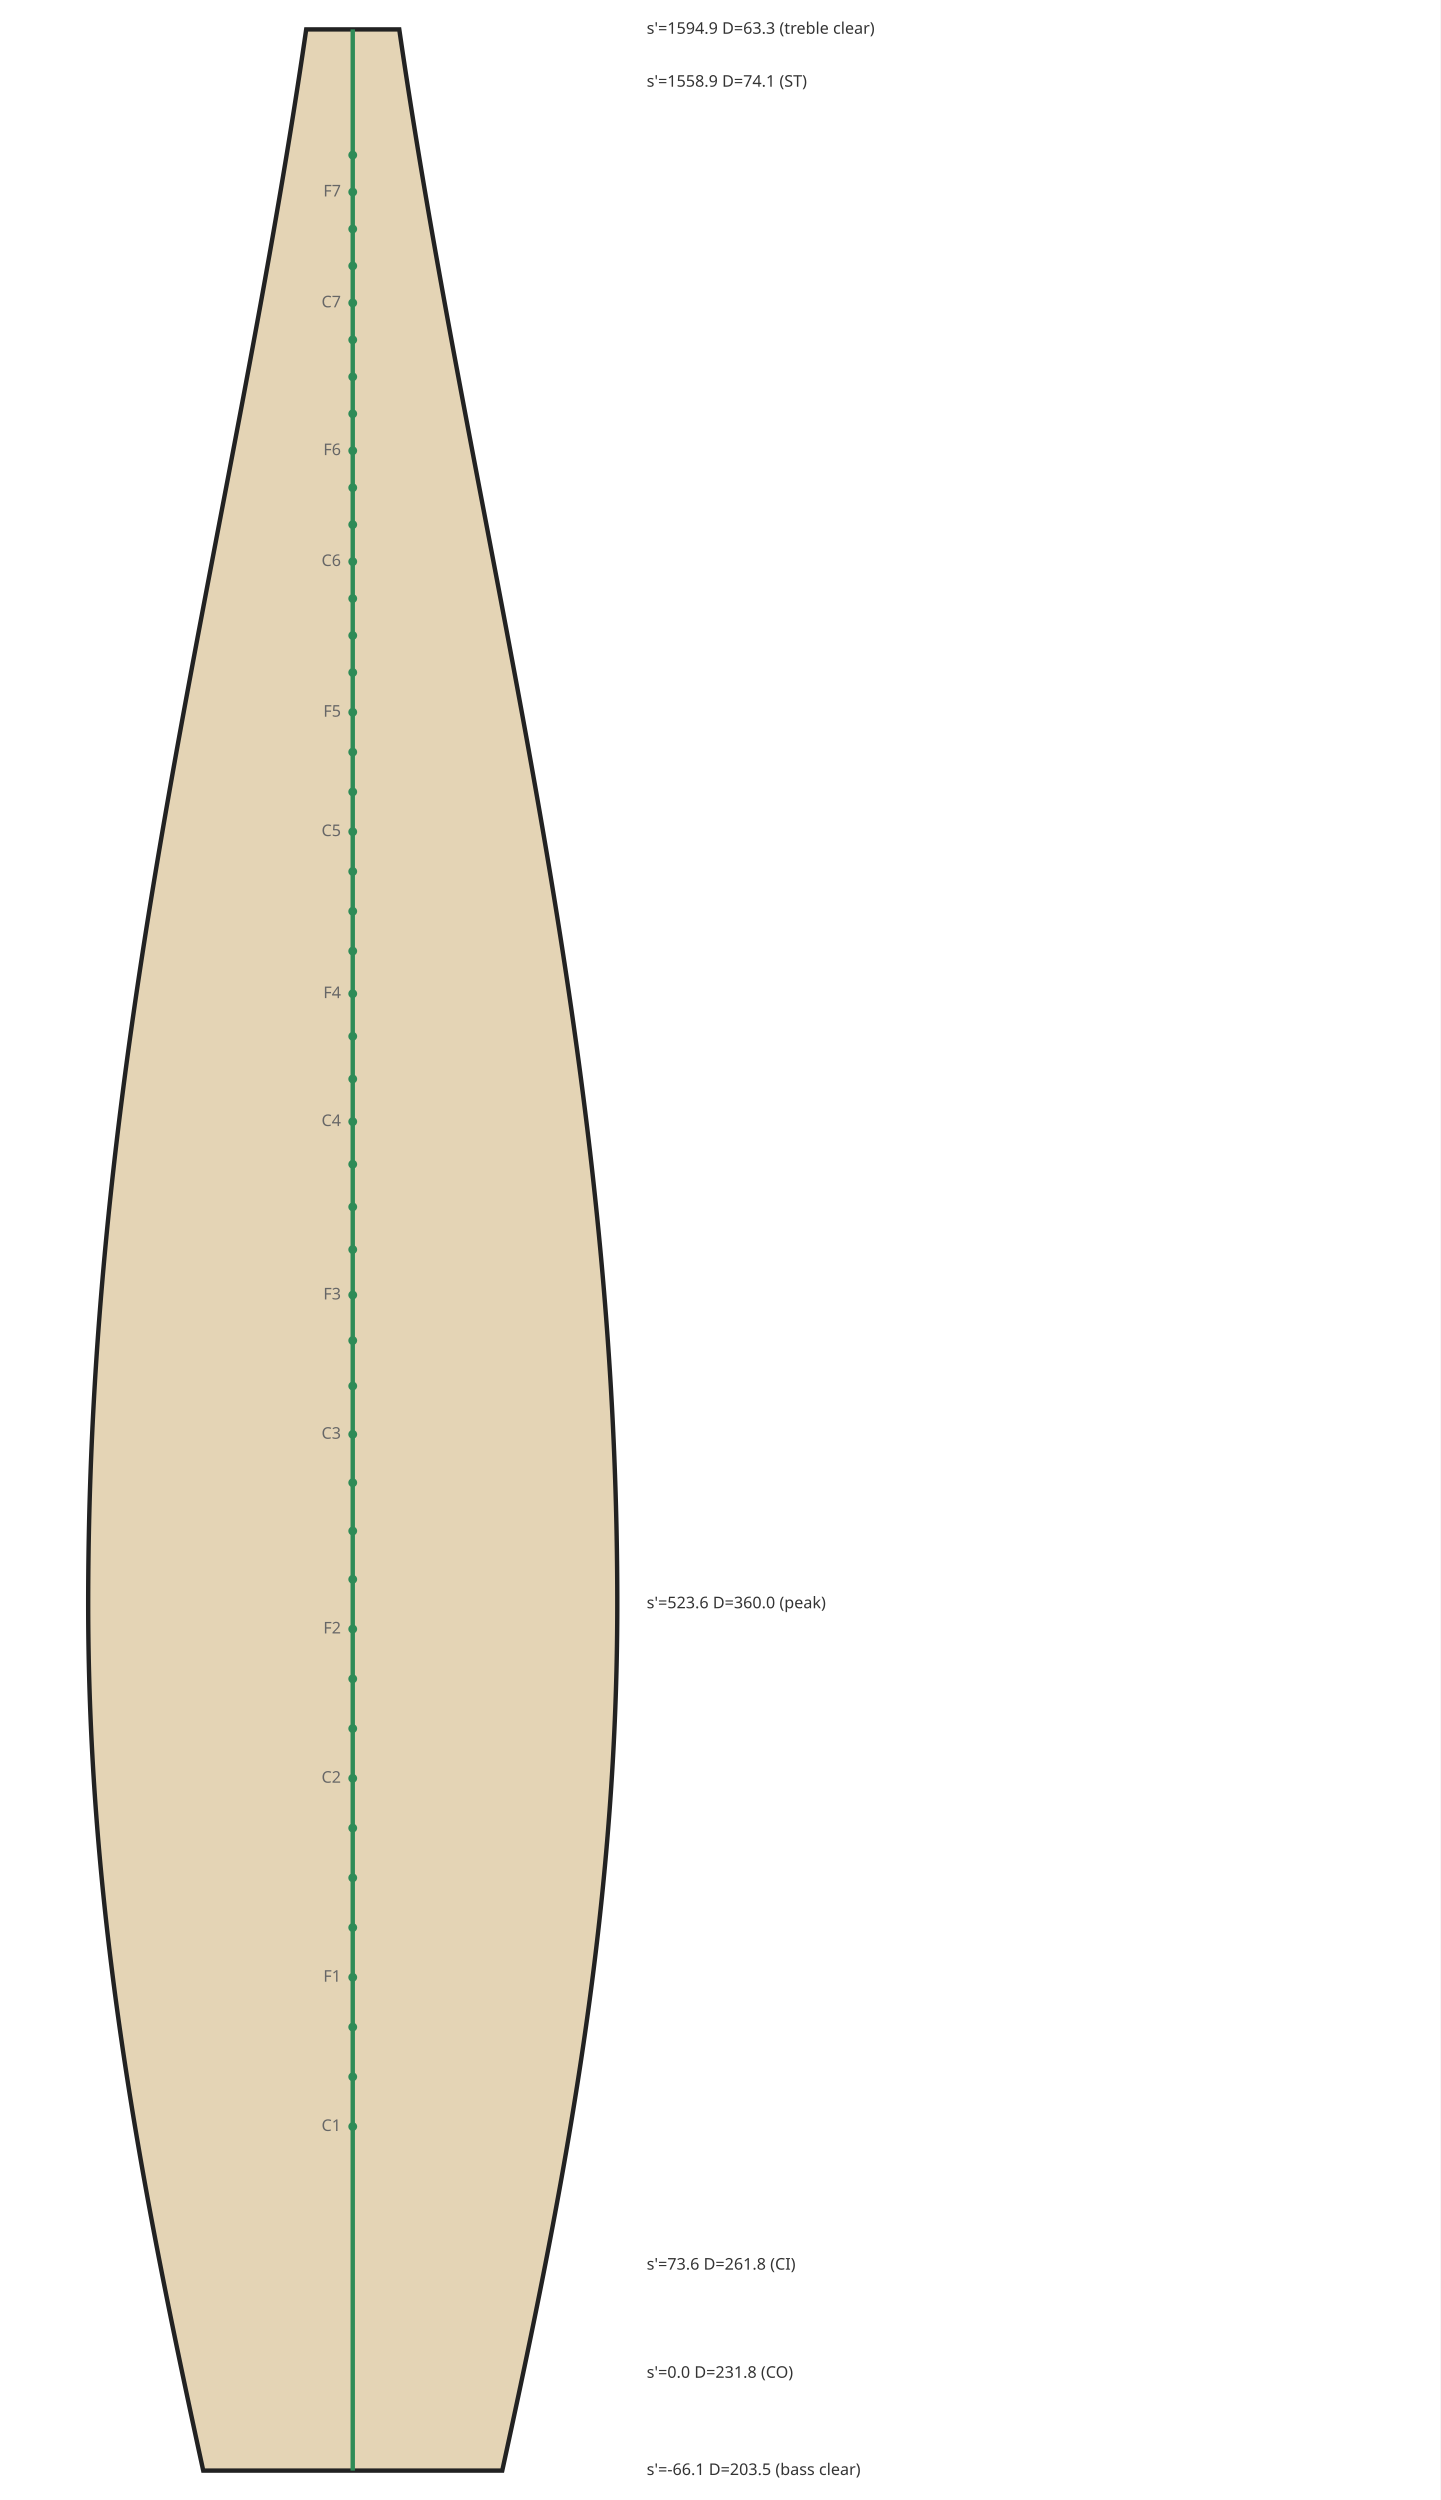
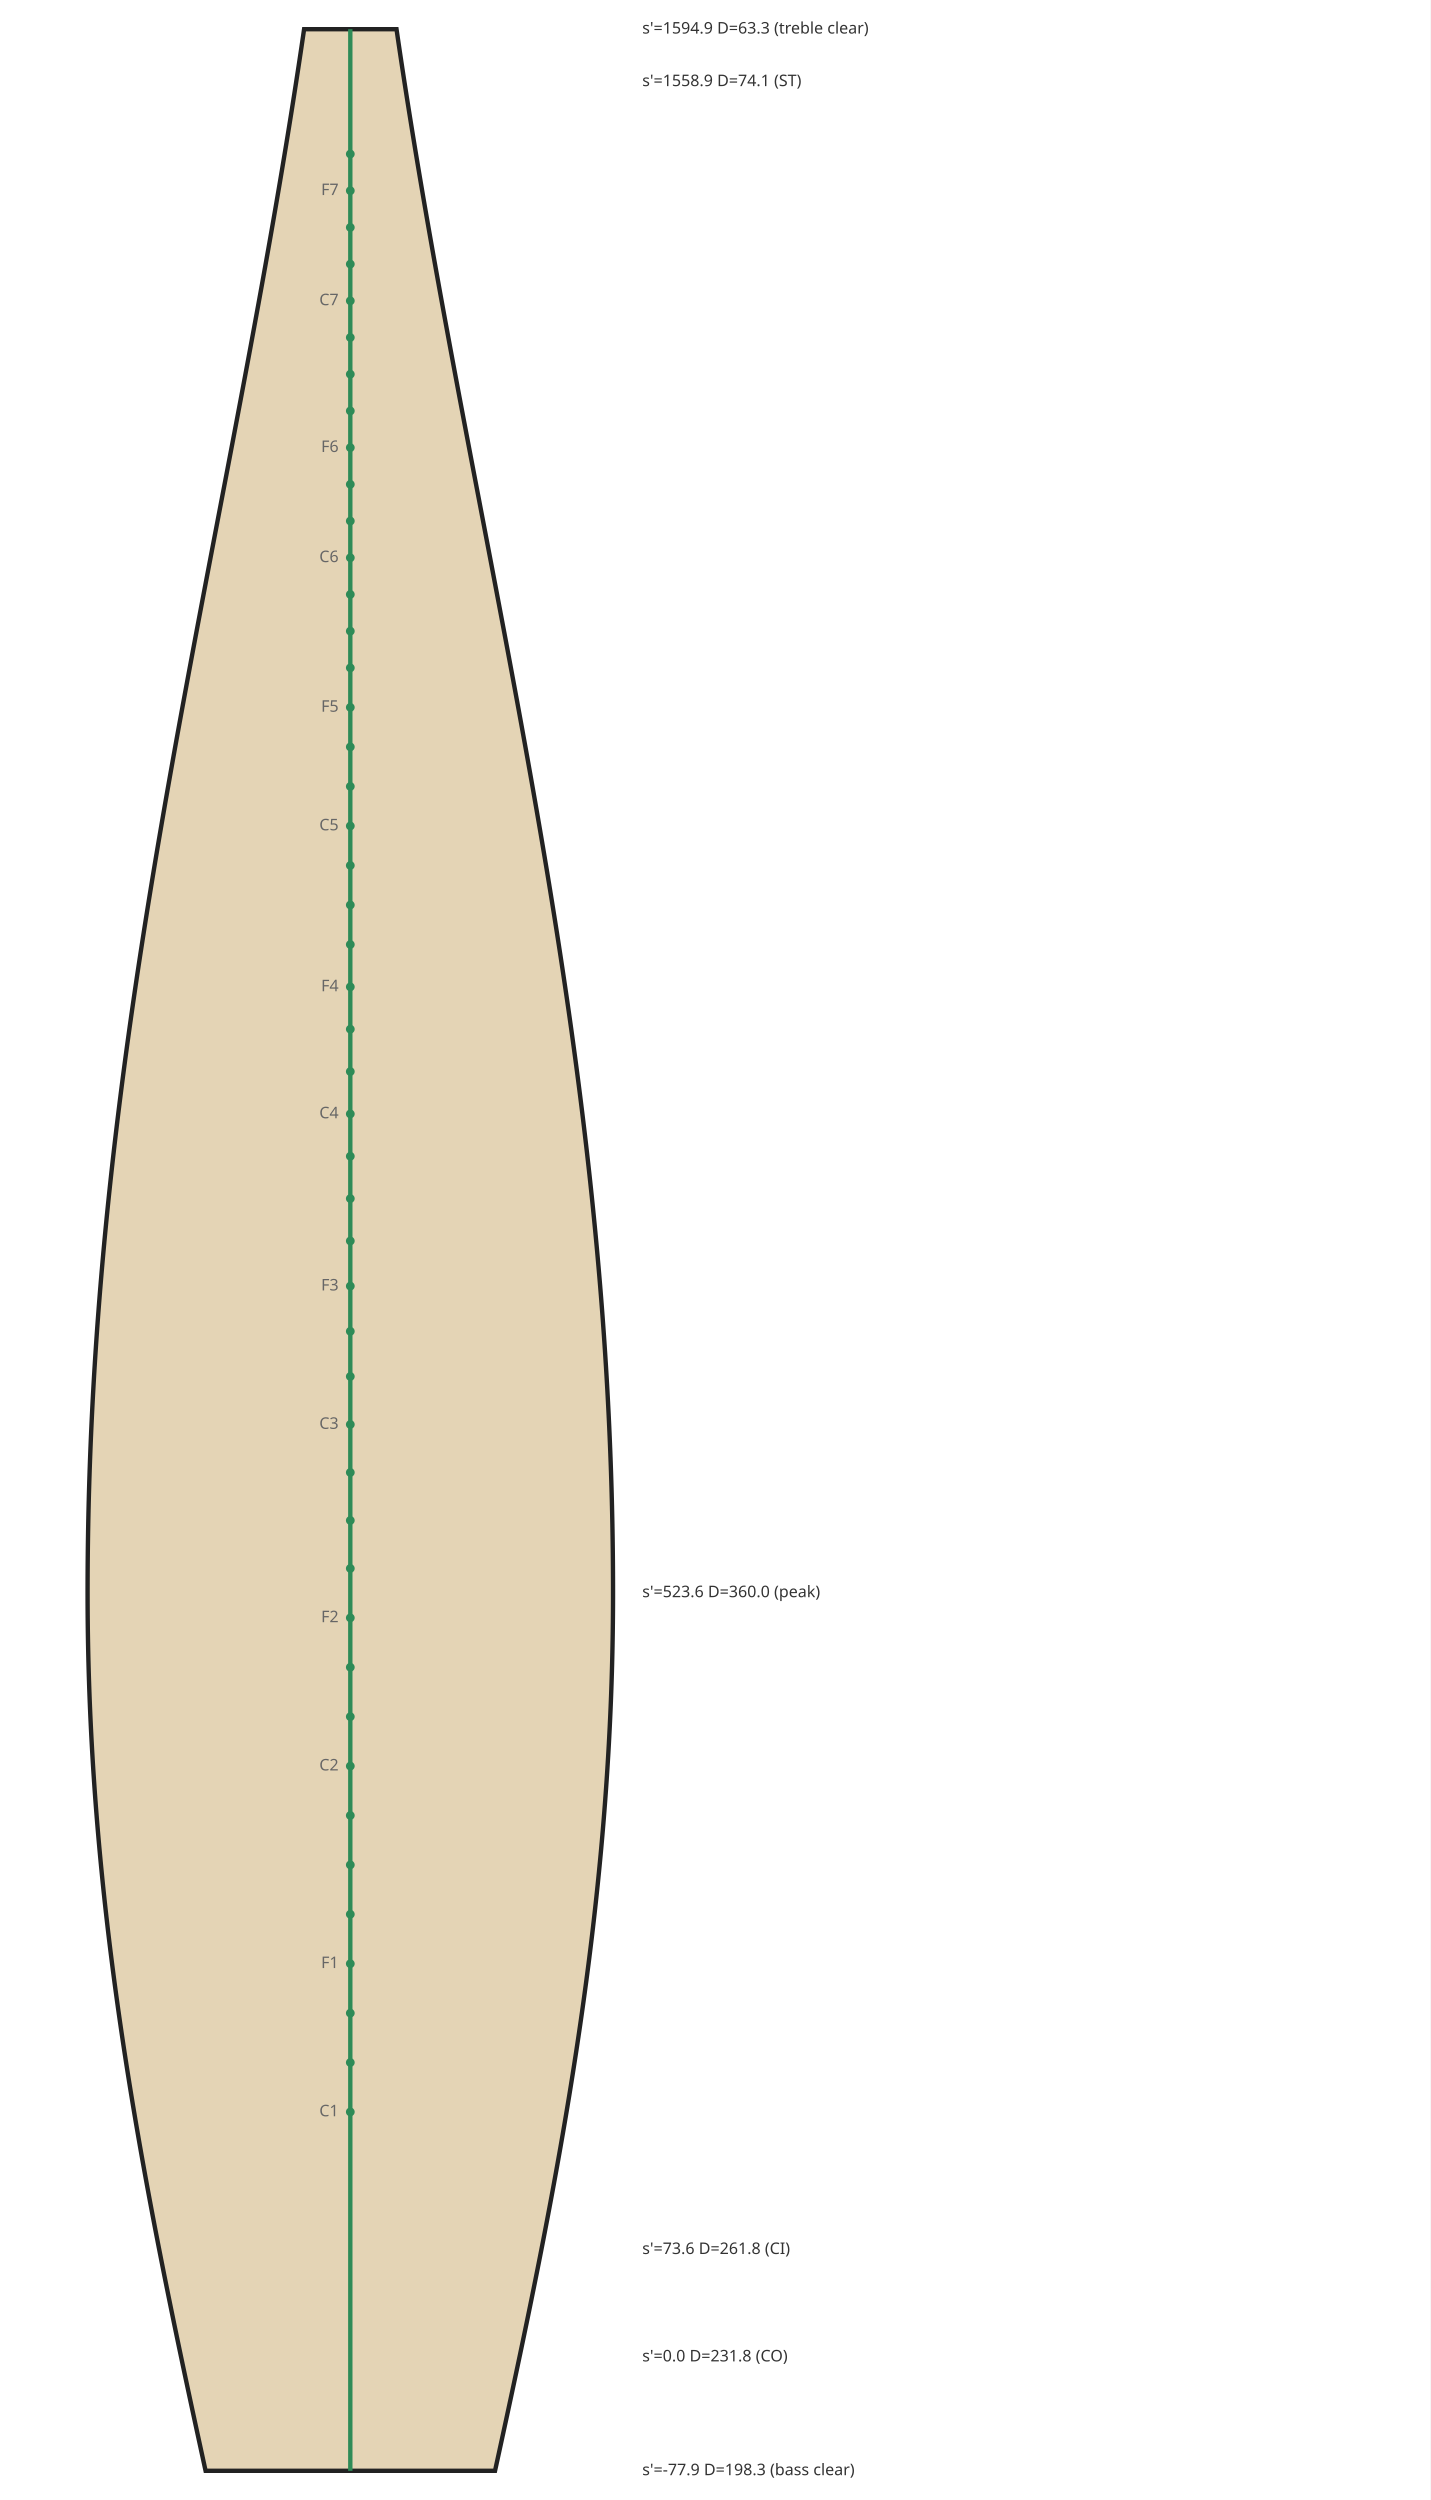
- <svg xmlns="http://www.w3.org/2000/svg" viewBox="-240 -20 980 1701.0" preserveAspectRatio="xMidYMid meet">
-   <rect x="-240" y="-20" width="980" height="1701.0" fill="#fff" />
-   <path d="M 101.725 1661.000 L 102.629 1656.847 L 103.532 1652.695 L 104.434 1648.543 L 105.334 1644.390 L 106.232 1640.237 L 107.129 1636.085 L 108.024 1631.932 L 108.918 1627.780 L 109.809 1623.627 L 110.698 1619.475 L 111.585 1615.322 L 112.470 1611.170 L 113.353 1607.017 L 114.233 1602.865 L 115.110 1598.712 L 115.986 1594.560 L 116.858 1590.407 L 117.728 1586.255 L 118.595 1582.102 L 119.458 1577.950 L 120.319 1573.797 L 121.177 1569.645 L 122.032 1565.492 L 122.883 1561.340 L 123.731 1557.188 L 124.575 1553.035 L 125.416 1548.882 L 126.253 1544.730 L 127.086 1540.577 L 127.916 1536.425 L 128.742 1532.272 L 129.564 1528.120 L 130.381 1523.967 L 131.195 1519.815 L 132.004 1515.662 L 132.809 1511.510 L 133.610 1507.357 L 134.406 1503.205 L 135.197 1499.052 L 135.984 1494.900 L 136.766 1490.747 L 137.544 1486.595 L 138.316 1482.442 L 139.084 1478.290 L 139.846 1474.137 L 140.603 1469.985 L 141.356 1465.832 L 142.102 1461.680 L 142.844 1457.527 L 143.580 1453.375 L 144.310 1449.222 L 145.035 1445.070 L 145.755 1440.918 L 146.468 1436.765 L 147.176 1432.612 L 147.878 1428.460 L 148.574 1424.307 L 149.264 1420.155 L 149.947 1416.003 L 150.625 1411.850 L 151.296 1407.697 L 151.962 1403.545 L 152.620 1399.392 L 153.273 1395.240 L 153.918 1391.087 L 154.558 1386.935 L 155.190 1382.782 L 155.816 1378.630 L 156.435 1374.477 L 157.047 1370.325 L 157.653 1366.172 L 158.251 1362.020 L 158.843 1357.867 L 159.427 1353.715 L 160.004 1349.562 L 160.574 1345.410 L 161.137 1341.257 L 161.692 1337.105 L 162.240 1332.952 L 162.781 1328.800 L 163.314 1324.647 L 163.839 1320.495 L 164.357 1316.342 L 164.868 1312.190 L 165.370 1308.037 L 165.865 1303.885 L 166.352 1299.732 L 166.832 1295.580 L 167.303 1291.427 L 167.766 1287.275 L 168.222 1283.122 L 168.669 1278.970 L 169.108 1274.817 L 169.540 1270.665 L 169.963 1266.512 L 170.377 1262.360 L 170.784 1258.207 L 171.182 1254.055 L 171.572 1249.902 L 171.953 1245.750 L 172.326 1241.597 L 172.691 1237.445 L 173.047 1233.292 L 173.394 1229.140 L 173.733 1224.987 L 174.063 1220.835 L 174.385 1216.682 L 174.698 1212.530 L 175.002 1208.377 L 175.298 1204.225 L 175.584 1200.072 L 175.862 1195.920 L 176.132 1191.767 L 176.392 1187.615 L 176.643 1183.462 L 176.886 1179.310 L 177.119 1175.157 L 177.344 1171.005 L 177.559 1166.852 L 177.766 1162.700 L 177.964 1158.547 L 178.152 1154.395 L 178.332 1150.242 L 178.502 1146.090 L 178.663 1141.938 L 178.815 1137.785 L 178.958 1133.632 L 179.092 1129.480 L 179.217 1125.327 L 179.332 1121.175 L 179.439 1117.022 L 179.536 1112.870 L 179.624 1108.717 L 179.703 1104.565 L 179.772 1100.412 L 179.832 1096.260 L 179.884 1092.107 L 179.925 1087.955 L 179.958 1083.802 L 179.981 1079.650 L 179.995 1075.497 L 180.000 1071.345 L 179.997 1067.192 L 179.986 1063.040 L 179.969 1058.887 L 179.944 1054.735 L 179.913 1050.582 L 179.875 1046.430 L 179.829 1042.277 L 179.777 1038.125 L 179.718 1033.972 L 179.651 1029.820 L 179.578 1025.668 L 179.498 1021.515 L 179.410 1017.362 L 179.316 1013.210 L 179.215 1009.057 L 179.107 1004.905 L 178.992 1000.752 L 178.870 996.600 L 178.741 992.447 L 178.605 988.295 L 178.462 984.142 L 178.313 979.990 L 178.156 975.837 L 177.993 971.685 L 177.823 967.532 L 177.646 963.380 L 177.462 959.227 L 177.271 955.075 L 177.074 950.922 L 176.870 946.770 L 176.659 942.617 L 176.441 938.465 L 176.216 934.312 L 175.985 930.160 L 175.747 926.007 L 175.503 921.855 L 175.252 917.702 L 174.994 913.550 L 174.729 909.397 L 174.458 905.245 L 174.181 901.092 L 173.897 896.940 L 173.606 892.787 L 173.309 888.635 L 173.005 884.482 L 172.695 880.330 L 172.378 876.177 L 172.055 872.025 L 171.726 867.872 L 171.390 863.720 L 171.048 859.567 L 170.700 855.415 L 170.345 851.262 L 169.984 847.110 L 169.617 842.957 L 169.244 838.805 L 168.864 834.652 L 168.479 830.500 L 168.087 826.347 L 167.689 822.195 L 167.285 818.043 L 166.875 813.890 L 166.459 809.737 L 166.037 805.585 L 165.610 801.433 L 165.176 797.280 L 164.737 793.127 L 164.291 788.975 L 163.840 784.822 L 163.383 780.670 L 162.921 776.517 L 162.453 772.365 L 161.979 768.212 L 161.499 764.060 L 161.014 759.907 L 160.524 755.755 L 160.028 751.602 L 159.526 747.450 L 159.019 743.297 L 158.507 739.145 L 157.989 734.992 L 157.466 730.840 L 156.938 726.687 L 156.405 722.535 L 155.866 718.382 L 155.323 714.230 L 154.774 710.077 L 154.220 705.925 L 153.661 701.772 L 153.097 697.620 L 152.529 693.467 L 151.955 689.315 L 151.377 685.162 L 150.794 681.010 L 150.206 676.857 L 149.613 672.705 L 149.016 668.552 L 148.414 664.400 L 147.808 660.247 L 147.197 656.095 L 146.582 651.942 L 145.962 647.790 L 145.338 643.637 L 144.710 639.485 L 144.077 635.332 L 143.441 631.180 L 142.800 627.027 L 142.154 622.875 L 141.505 618.722 L 140.852 614.570 L 140.195 610.417 L 139.534 606.265 L 138.869 602.113 L 138.200 597.960 L 137.528 593.808 L 136.852 589.655 L 136.172 585.502 L 135.489 581.350 L 134.802 577.197 L 134.111 573.045 L 133.418 568.893 L 132.720 564.740 L 132.020 560.588 L 131.316 556.435 L 130.609 552.283 L 129.899 548.130 L 129.186 543.977 L 128.469 539.825 L 127.750 535.673 L 127.028 531.520 L 126.302 527.368 L 125.574 523.215 L 124.844 519.062 L 124.110 514.910 L 123.374 510.757 L 122.635 506.605 L 121.894 502.452 L 121.150 498.300 L 120.404 494.148 L 119.656 489.995 L 118.905 485.842 L 118.152 481.690 L 117.396 477.537 L 116.639 473.385 L 115.880 469.232 L 115.118 465.080 L 114.355 460.928 L 113.589 456.775 L 112.822 452.622 L 112.053 448.470 L 111.282 444.317 L 110.510 440.165 L 109.736 436.012 L 108.961 431.860 L 108.184 427.707 L 107.405 423.555 L 106.626 419.402 L 105.845 415.250 L 105.062 411.098 L 104.279 406.945 L 103.494 402.793 L 102.709 398.640 L 101.922 394.488 L 101.135 390.335 L 100.346 386.183 L 99.557 382.030 L 98.767 377.878 L 97.977 373.725 L 97.186 369.572 L 96.394 365.420 L 95.602 361.268 L 94.809 357.115 L 94.016 352.963 L 93.222 348.810 L 92.429 344.658 L 91.635 340.505 L 90.841 336.352 L 90.047 332.200 L 89.253 328.048 L 88.459 323.895 L 87.665 319.743 L 86.871 315.590 L 86.078 311.438 L 85.285 307.285 L 84.492 303.132 L 83.700 298.980 L 82.908 294.827 L 82.117 290.675 L 81.326 286.523 L 80.536 282.370 L 79.747 278.217 L 78.958 274.065 L 78.171 269.912 L 77.384 265.760 L 76.598 261.607 L 75.814 257.455 L 75.030 253.303 L 74.248 249.150 L 73.466 244.997 L 72.687 240.845 L 71.908 236.692 L 71.131 232.540 L 70.355 228.387 L 69.581 224.235 L 68.809 220.082 L 68.038 215.930 L 67.269 211.777 L 66.501 207.625 L 65.736 203.473 L 64.972 199.320 L 64.210 195.168 L 63.450 191.015 L 62.693 186.863 L 61.937 182.710 L 61.184 178.558 L 60.433 174.405 L 59.684 170.253 L 58.938 166.100 L 58.194 161.947 L 57.452 157.795 L 56.713 153.643 L 55.977 149.490 L 55.243 145.338 L 54.512 141.185 L 53.783 137.033 L 53.058 132.880 L 52.335 128.727 L 51.616 124.575 L 50.899 120.423 L 50.185 116.270 L 49.475 112.118 L 48.767 107.965 L 48.063 103.812 L 47.362 99.660 L 46.665 95.507 L 45.970 91.355 L 45.279 87.202 L 44.592 83.050 L 43.908 78.898 L 43.228 74.745 L 42.552 70.592 L 41.879 66.440 L 41.210 62.287 L 40.544 58.135 L 39.883 53.982 L 39.225 49.830 L 38.572 45.678 L 37.922 41.525 L 37.276 37.372 L 36.635 33.220 L 35.998 29.067 L 35.365 24.915 L 34.736 20.762 L 34.111 16.610 L 33.491 12.457 L 32.875 8.305 L 32.264 4.152 L 31.657 0.000 L -31.657 0.000 L -32.264 4.152 L -32.875 8.305 L -33.491 12.457 L -34.111 16.610 L -34.736 20.762 L -35.365 24.915 L -35.998 29.067 L -36.635 33.220 L -37.276 37.372 L -37.922 41.525 L -38.572 45.678 L -39.225 49.830 L -39.883 53.982 L -40.544 58.135 L -41.210 62.287 L -41.879 66.440 L -42.552 70.592 L -43.228 74.745 L -43.908 78.898 L -44.592 83.050 L -45.279 87.202 L -45.970 91.355 L -46.665 95.507 L -47.362 99.660 L -48.063 103.812 L -48.767 107.965 L -49.475 112.118 L -50.185 116.270 L -50.899 120.423 L -51.616 124.575 L -52.335 128.727 L -53.058 132.880 L -53.783 137.033 L -54.512 141.185 L -55.243 145.338 L -55.977 149.490 L -56.713 153.643 L -57.452 157.795 L -58.194 161.947 L -58.938 166.100 L -59.684 170.253 L -60.433 174.405 L -61.184 178.558 L -61.937 182.710 L -62.693 186.863 L -63.450 191.015 L -64.210 195.168 L -64.972 199.320 L -65.736 203.473 L -66.501 207.625 L -67.269 211.777 L -68.038 215.930 L -68.809 220.082 L -69.581 224.235 L -70.355 228.387 L -71.131 232.540 L -71.908 236.692 L -72.687 240.845 L -73.466 244.997 L -74.248 249.150 L -75.030 253.303 L -75.814 257.455 L -76.598 261.607 L -77.384 265.760 L -78.171 269.912 L -78.958 274.065 L -79.747 278.217 L -80.536 282.370 L -81.326 286.523 L -82.117 290.675 L -82.908 294.827 L -83.700 298.980 L -84.492 303.132 L -85.285 307.285 L -86.078 311.438 L -86.871 315.590 L -87.665 319.743 L -88.459 323.895 L -89.253 328.048 L -90.047 332.200 L -90.841 336.352 L -91.635 340.505 L -92.429 344.658 L -93.222 348.810 L -94.016 352.963 L -94.809 357.115 L -95.602 361.268 L -96.394 365.420 L -97.186 369.572 L -97.977 373.725 L -98.767 377.878 L -99.557 382.030 L -100.346 386.183 L -101.135 390.335 L -101.922 394.488 L -102.709 398.640 L -103.494 402.793 L -104.279 406.945 L -105.062 411.098 L -105.845 415.250 L -106.626 419.402 L -107.405 423.555 L -108.184 427.707 L -108.961 431.860 L -109.736 436.012 L -110.510 440.165 L -111.282 444.317 L -112.053 448.470 L -112.822 452.622 L -113.589 456.775 L -114.355 460.928 L -115.118 465.080 L -115.880 469.232 L -116.639 473.385 L -117.396 477.537 L -118.152 481.690 L -118.905 485.842 L -119.656 489.995 L -120.404 494.148 L -121.150 498.300 L -121.894 502.452 L -122.635 506.605 L -123.374 510.757 L -124.110 514.910 L -124.844 519.062 L -125.574 523.215 L -126.302 527.368 L -127.028 531.520 L -127.750 535.673 L -128.469 539.825 L -129.186 543.977 L -129.899 548.130 L -130.609 552.283 L -131.316 556.435 L -132.020 560.588 L -132.720 564.740 L -133.418 568.893 L -134.111 573.045 L -134.802 577.197 L -135.489 581.350 L -136.172 585.502 L -136.852 589.655 L -137.528 593.808 L -138.200 597.960 L -138.869 602.113 L -139.534 606.265 L -140.195 610.417 L -140.852 614.570 L -141.505 618.722 L -142.154 622.875 L -142.800 627.027 L -143.441 631.180 L -144.077 635.332 L -144.710 639.485 L -145.338 643.637 L -145.962 647.790 L -146.582 651.942 L -147.197 656.095 L -147.808 660.247 L -148.414 664.400 L -149.016 668.552 L -149.613 672.705 L -150.206 676.857 L -150.794 681.010 L -151.377 685.162 L -151.955 689.315 L -152.529 693.467 L -153.097 697.620 L -153.661 701.772 L -154.220 705.925 L -154.774 710.077 L -155.323 714.230 L -155.866 718.382 L -156.405 722.535 L -156.938 726.687 L -157.466 730.840 L -157.989 734.992 L -158.507 739.145 L -159.019 743.297 L -159.526 747.450 L -160.028 751.602 L -160.524 755.755 L -161.014 759.907 L -161.499 764.060 L -161.979 768.212 L -162.453 772.365 L -162.921 776.517 L -163.383 780.670 L -163.840 784.822 L -164.291 788.975 L -164.737 793.127 L -165.176 797.280 L -165.610 801.433 L -166.037 805.585 L -166.459 809.737 L -166.875 813.890 L -167.285 818.043 L -167.689 822.195 L -168.087 826.347 L -168.479 830.500 L -168.864 834.652 L -169.244 838.805 L -169.617 842.957 L -169.984 847.110 L -170.345 851.262 L -170.700 855.415 L -171.048 859.567 L -171.390 863.720 L -171.726 867.872 L -172.055 872.025 L -172.378 876.177 L -172.695 880.330 L -173.005 884.482 L -173.309 888.635 L -173.606 892.787 L -173.897 896.940 L -174.181 901.092 L -174.458 905.245 L -174.729 909.397 L -174.994 913.550 L -175.252 917.702 L -175.503 921.855 L -175.747 926.007 L -175.985 930.160 L -176.216 934.312 L -176.441 938.465 L -176.659 942.617 L -176.870 946.770 L -177.074 950.922 L -177.271 955.075 L -177.462 959.227 L -177.646 963.380 L -177.823 967.532 L -177.993 971.685 L -178.156 975.837 L -178.313 979.990 L -178.462 984.142 L -178.605 988.295 L -178.741 992.447 L -178.870 996.600 L -178.992 1000.752 L -179.107 1004.905 L -179.215 1009.057 L -179.316 1013.210 L -179.410 1017.362 L -179.498 1021.515 L -179.578 1025.668 L -179.651 1029.820 L -179.718 1033.972 L -179.777 1038.125 L -179.829 1042.277 L -179.875 1046.430 L -179.913 1050.582 L -179.944 1054.735 L -179.969 1058.887 L -179.986 1063.040 L -179.997 1067.192 L -180.000 1071.345 L -179.995 1075.497 L -179.981 1079.650 L -179.958 1083.802 L -179.925 1087.955 L -179.884 1092.107 L -179.832 1096.260 L -179.772 1100.412 L -179.703 1104.565 L -179.624 1108.717 L -179.536 1112.870 L -179.439 1117.022 L -179.332 1121.175 L -179.217 1125.327 L -179.092 1129.480 L -178.958 1133.632 L -178.815 1137.785 L -178.663 1141.938 L -178.502 1146.090 L -178.332 1150.242 L -178.152 1154.395 L -177.964 1158.547 L -177.766 1162.700 L -177.559 1166.852 L -177.344 1171.005 L -177.119 1175.157 L -176.886 1179.310 L -176.643 1183.462 L -176.392 1187.615 L -176.132 1191.767 L -175.862 1195.920 L -175.584 1200.072 L -175.298 1204.225 L -175.002 1208.377 L -174.698 1212.530 L -174.385 1216.682 L -174.063 1220.835 L -173.733 1224.987 L -173.394 1229.140 L -173.047 1233.292 L -172.691 1237.445 L -172.326 1241.597 L -171.953 1245.750 L -171.572 1249.902 L -171.182 1254.055 L -170.784 1258.207 L -170.377 1262.360 L -169.963 1266.512 L -169.540 1270.665 L -169.108 1274.817 L -168.669 1278.970 L -168.222 1283.122 L -167.766 1287.275 L -167.303 1291.427 L -166.832 1295.580 L -166.352 1299.732 L -165.865 1303.885 L -165.370 1308.037 L -164.868 1312.190 L -164.357 1316.342 L -163.839 1320.495 L -163.314 1324.647 L -162.781 1328.800 L -162.240 1332.952 L -161.692 1337.105 L -161.137 1341.257 L -160.574 1345.410 L -160.004 1349.562 L -159.427 1353.715 L -158.843 1357.867 L -158.251 1362.020 L -157.653 1366.172 L -157.047 1370.325 L -156.435 1374.477 L -155.816 1378.630 L -155.190 1382.782 L -154.558 1386.935 L -153.918 1391.087 L -153.273 1395.240 L -152.620 1399.392 L -151.962 1403.545 L -151.296 1407.697 L -150.625 1411.850 L -149.947 1416.003 L -149.264 1420.155 L -148.574 1424.307 L -147.878 1428.460 L -147.176 1432.612 L -146.468 1436.765 L -145.755 1440.918 L -145.035 1445.070 L -144.310 1449.222 L -143.580 1453.375 L -142.844 1457.527 L -142.102 1461.680 L -141.356 1465.832 L -140.603 1469.985 L -139.846 1474.137 L -139.084 1478.290 L -138.316 1482.442 L -137.544 1486.595 L -136.766 1490.747 L -135.984 1494.900 L -135.197 1499.052 L -134.406 1503.205 L -133.610 1507.357 L -132.809 1511.510 L -132.004 1515.662 L -131.195 1519.815 L -130.381 1523.967 L -129.564 1528.120 L -128.742 1532.272 L -127.916 1536.425 L -127.086 1540.577 L -126.253 1544.730 L -125.416 1548.882 L -124.575 1553.035 L -123.731 1557.188 L -122.883 1561.340 L -122.032 1565.492 L -121.177 1569.645 L -120.319 1573.797 L -119.458 1577.950 L -118.595 1582.102 L -117.728 1586.255 L -116.858 1590.407 L -115.986 1594.560 L -115.110 1598.712 L -114.233 1602.865 L -113.353 1607.017 L -112.470 1611.170 L -111.585 1615.322 L -110.698 1619.475 L -109.809 1623.627 L -108.918 1627.780 L -108.024 1631.932 L -107.129 1636.085 L -106.232 1640.237 L -105.334 1644.390 L -104.434 1648.543 L -103.532 1652.695 L -102.629 1656.847 L -101.725 1661.000 Z" fill="#e4d4b5" stroke="#222" stroke-width="3.0" />
-   <line x1="0" y1="1661.000" x2="0" y2="0.000" stroke="#2e8b57" stroke-width="3.0" />
+ <svg xmlns="http://www.w3.org/2000/svg" viewBox="-240 -20 980 1712.8" preserveAspectRatio="xMidYMid meet">
+   <rect x="-240" y="-20" width="980" height="1712.8" fill="#fff" />
+   <path d="M 99.149 1672.800 L 100.063 1668.618 L 100.976 1664.436 L 101.888 1660.254 L 102.798 1656.072 L 103.707 1651.890 L 104.615 1647.708 L 105.521 1643.526 L 106.426 1639.344 L 107.328 1635.162 L 108.229 1630.980 L 109.128 1626.798 L 110.026 1622.616 L 110.921 1618.434 L 111.813 1614.252 L 112.704 1610.070 L 113.592 1605.888 L 114.478 1601.706 L 115.361 1597.524 L 116.242 1593.342 L 117.120 1589.160 L 117.995 1584.978 L 118.867 1580.796 L 119.736 1576.614 L 120.602 1572.432 L 121.464 1568.250 L 122.324 1564.068 L 123.180 1559.886 L 124.033 1555.704 L 124.882 1551.522 L 125.727 1547.340 L 126.569 1543.158 L 127.407 1538.976 L 128.241 1534.794 L 129.071 1530.612 L 129.897 1526.430 L 130.719 1522.248 L 131.536 1518.066 L 132.349 1513.884 L 133.158 1509.702 L 133.963 1505.520 L 134.762 1501.338 L 135.557 1497.156 L 136.348 1492.974 L 137.133 1488.792 L 137.914 1484.610 L 138.689 1480.428 L 139.460 1476.246 L 140.225 1472.064 L 140.985 1467.882 L 141.740 1463.700 L 142.489 1459.518 L 143.233 1455.336 L 143.971 1451.154 L 144.704 1446.972 L 145.431 1442.790 L 146.152 1438.608 L 146.868 1434.426 L 147.577 1430.244 L 148.280 1426.062 L 148.978 1421.880 L 149.669 1417.698 L 150.354 1413.516 L 151.033 1409.334 L 151.705 1405.152 L 152.371 1400.970 L 153.030 1396.788 L 153.683 1392.606 L 154.329 1388.424 L 154.969 1384.242 L 155.601 1380.060 L 156.227 1375.878 L 156.846 1371.696 L 157.458 1367.514 L 158.063 1363.332 L 158.661 1359.150 L 159.251 1354.968 L 159.835 1350.786 L 160.411 1346.604 L 160.980 1342.422 L 161.541 1338.240 L 162.095 1334.058 L 162.641 1329.876 L 163.180 1325.694 L 163.711 1321.512 L 164.235 1317.330 L 164.751 1313.148 L 165.259 1308.966 L 165.759 1304.784 L 166.251 1300.602 L 166.735 1296.420 L 167.212 1292.238 L 167.680 1288.056 L 168.140 1283.874 L 168.592 1279.692 L 169.036 1275.510 L 169.471 1271.328 L 169.899 1267.146 L 170.317 1262.964 L 170.728 1258.782 L 171.130 1254.600 L 171.524 1250.418 L 171.909 1246.236 L 172.285 1242.054 L 172.653 1237.872 L 173.013 1233.690 L 173.364 1229.508 L 173.706 1225.326 L 174.039 1221.144 L 174.364 1216.962 L 174.679 1212.780 L 174.986 1208.598 L 175.284 1204.416 L 175.573 1200.234 L 175.854 1196.052 L 176.125 1191.870 L 176.387 1187.688 L 176.641 1183.506 L 176.885 1179.324 L 177.120 1175.142 L 177.346 1170.960 L 177.563 1166.778 L 177.771 1162.596 L 177.970 1158.414 L 178.159 1154.232 L 178.340 1150.050 L 178.511 1145.868 L 178.673 1141.686 L 178.825 1137.504 L 178.969 1133.322 L 179.103 1129.140 L 179.228 1124.958 L 179.343 1120.776 L 179.449 1116.594 L 179.546 1112.412 L 179.634 1108.230 L 179.712 1104.048 L 179.781 1099.866 L 179.840 1095.684 L 179.890 1091.502 L 179.931 1087.320 L 179.962 1083.138 L 179.984 1078.956 L 179.997 1074.774 L 180.000 1070.592 L 179.995 1066.410 L 179.983 1062.228 L 179.964 1058.046 L 179.938 1053.864 L 179.905 1049.682 L 179.865 1045.500 L 179.818 1041.318 L 179.763 1037.136 L 179.702 1032.954 L 179.633 1028.772 L 179.558 1024.590 L 179.475 1020.408 L 179.385 1016.226 L 179.288 1012.044 L 179.184 1007.862 L 179.074 1003.680 L 178.956 999.498 L 178.831 995.316 L 178.699 991.134 L 178.560 986.952 L 178.414 982.770 L 178.261 978.588 L 178.101 974.406 L 177.934 970.224 L 177.760 966.042 L 177.579 961.860 L 177.392 957.678 L 177.197 953.496 L 176.996 949.314 L 176.787 945.132 L 176.572 940.950 L 176.350 936.768 L 176.121 932.586 L 175.886 928.404 L 175.643 924.222 L 175.394 920.040 L 175.138 915.858 L 174.875 911.676 L 174.606 907.494 L 174.330 903.312 L 174.047 899.130 L 173.758 894.948 L 173.462 890.766 L 173.160 886.584 L 172.851 882.402 L 172.535 878.220 L 172.213 874.038 L 171.884 869.856 L 171.549 865.674 L 171.208 861.492 L 170.860 857.310 L 170.505 853.128 L 170.145 848.946 L 169.778 844.764 L 169.404 840.582 L 169.025 836.400 L 168.639 832.218 L 168.247 828.036 L 167.849 823.854 L 167.444 819.672 L 167.034 815.490 L 166.617 811.308 L 166.195 807.126 L 165.766 802.944 L 165.332 798.762 L 164.891 794.580 L 164.445 790.398 L 163.992 786.216 L 163.534 782.034 L 163.070 777.852 L 162.600 773.670 L 162.125 769.488 L 161.644 765.306 L 161.157 761.124 L 160.664 756.942 L 160.166 752.760 L 159.663 748.578 L 159.154 744.396 L 158.639 740.214 L 158.119 736.032 L 157.594 731.850 L 157.063 727.668 L 156.527 723.486 L 155.986 719.304 L 155.440 715.122 L 154.888 710.940 L 154.332 706.758 L 153.770 702.576 L 153.203 698.394 L 152.631 694.212 L 152.054 690.030 L 151.473 685.848 L 150.886 681.666 L 150.295 677.484 L 149.699 673.302 L 149.098 669.120 L 148.493 664.938 L 147.883 660.756 L 147.268 656.574 L 146.649 652.392 L 146.025 648.210 L 145.397 644.028 L 144.765 639.846 L 144.128 635.664 L 143.487 631.482 L 142.842 627.300 L 142.192 623.118 L 141.539 618.936 L 140.881 614.754 L 140.220 610.572 L 139.554 606.390 L 138.884 602.208 L 138.211 598.026 L 137.534 593.844 L 136.853 589.662 L 136.168 585.480 L 135.480 581.298 L 134.788 577.116 L 134.093 572.934 L 133.394 568.752 L 132.692 564.570 L 131.986 560.388 L 131.277 556.206 L 130.565 552.024 L 129.849 547.842 L 129.131 543.660 L 128.409 539.478 L 127.684 535.296 L 126.957 531.114 L 126.226 526.932 L 125.493 522.750 L 124.756 518.568 L 124.017 514.386 L 123.276 510.204 L 122.531 506.022 L 121.785 501.840 L 121.035 497.658 L 120.283 493.476 L 119.529 489.294 L 118.773 485.112 L 118.014 480.930 L 117.253 476.748 L 116.489 472.566 L 115.724 468.384 L 114.957 464.202 L 114.188 460.020 L 113.416 455.838 L 112.643 451.656 L 111.868 447.474 L 111.092 443.292 L 110.314 439.110 L 109.534 434.928 L 108.752 430.746 L 107.970 426.564 L 107.185 422.382 L 106.400 418.200 L 105.613 414.018 L 104.825 409.836 L 104.035 405.654 L 103.245 401.472 L 102.453 397.290 L 101.661 393.108 L 100.867 388.926 L 100.073 384.744 L 99.278 380.562 L 98.482 376.380 L 97.686 372.198 L 96.889 368.016 L 96.091 363.834 L 95.293 359.652 L 94.495 355.470 L 93.696 351.288 L 92.897 347.106 L 92.097 342.924 L 91.298 338.742 L 90.498 334.560 L 89.698 330.378 L 88.899 326.196 L 88.099 322.014 L 87.300 317.832 L 86.501 313.650 L 85.702 309.468 L 84.903 305.286 L 84.105 301.104 L 83.307 296.922 L 82.510 292.740 L 81.713 288.558 L 80.917 284.376 L 80.122 280.194 L 79.328 276.012 L 78.534 271.830 L 77.741 267.648 L 76.950 263.466 L 76.159 259.284 L 75.369 255.102 L 74.581 250.920 L 73.794 246.738 L 73.008 242.556 L 72.223 238.374 L 71.440 234.192 L 70.658 230.010 L 69.878 225.828 L 69.099 221.646 L 68.322 217.464 L 67.547 213.282 L 66.774 209.100 L 66.002 204.918 L 65.232 200.736 L 64.464 196.554 L 63.699 192.372 L 62.935 188.190 L 62.173 184.008 L 61.414 179.826 L 60.657 175.644 L 59.902 171.462 L 59.149 167.280 L 58.399 163.098 L 57.652 158.916 L 56.907 154.734 L 56.165 150.552 L 55.425 146.370 L 54.688 142.188 L 53.954 138.006 L 53.223 133.824 L 52.494 129.642 L 51.769 125.460 L 51.046 121.278 L 50.327 117.096 L 49.611 112.914 L 48.898 108.732 L 48.188 104.550 L 47.481 100.368 L 46.778 96.186 L 46.079 92.004 L 45.382 87.822 L 44.690 83.640 L 44.000 79.458 L 43.315 75.276 L 42.633 71.094 L 41.955 66.912 L 41.281 62.730 L 40.610 58.548 L 39.944 54.366 L 39.281 50.184 L 38.623 46.002 L 37.968 41.820 L 37.318 37.638 L 36.671 33.456 L 36.029 29.274 L 35.391 25.092 L 34.758 20.910 L 34.129 16.728 L 33.504 12.546 L 32.884 8.364 L 32.268 4.182 L 31.657 0.000 L -31.657 0.000 L -32.268 4.182 L -32.884 8.364 L -33.504 12.546 L -34.129 16.728 L -34.758 20.910 L -35.391 25.092 L -36.029 29.274 L -36.671 33.456 L -37.318 37.638 L -37.968 41.820 L -38.623 46.002 L -39.281 50.184 L -39.944 54.366 L -40.610 58.548 L -41.281 62.730 L -41.955 66.912 L -42.633 71.094 L -43.315 75.276 L -44.000 79.458 L -44.690 83.640 L -45.382 87.822 L -46.079 92.004 L -46.778 96.186 L -47.481 100.368 L -48.188 104.550 L -48.898 108.732 L -49.611 112.914 L -50.327 117.096 L -51.046 121.278 L -51.769 125.460 L -52.494 129.642 L -53.223 133.824 L -53.954 138.006 L -54.688 142.188 L -55.425 146.370 L -56.165 150.552 L -56.907 154.734 L -57.652 158.916 L -58.399 163.098 L -59.149 167.280 L -59.902 171.462 L -60.657 175.644 L -61.414 179.826 L -62.173 184.008 L -62.935 188.190 L -63.699 192.372 L -64.464 196.554 L -65.232 200.736 L -66.002 204.918 L -66.774 209.100 L -67.547 213.282 L -68.322 217.464 L -69.099 221.646 L -69.878 225.828 L -70.658 230.010 L -71.440 234.192 L -72.223 238.374 L -73.008 242.556 L -73.794 246.738 L -74.581 250.920 L -75.369 255.102 L -76.159 259.284 L -76.950 263.466 L -77.741 267.648 L -78.534 271.830 L -79.328 276.012 L -80.122 280.194 L -80.917 284.376 L -81.713 288.558 L -82.510 292.740 L -83.307 296.922 L -84.105 301.104 L -84.903 305.286 L -85.702 309.468 L -86.501 313.650 L -87.300 317.832 L -88.099 322.014 L -88.899 326.196 L -89.698 330.378 L -90.498 334.560 L -91.298 338.742 L -92.097 342.924 L -92.897 347.106 L -93.696 351.288 L -94.495 355.470 L -95.293 359.652 L -96.091 363.834 L -96.889 368.016 L -97.686 372.198 L -98.482 376.380 L -99.278 380.562 L -100.073 384.744 L -100.867 388.926 L -101.661 393.108 L -102.453 397.290 L -103.245 401.472 L -104.035 405.654 L -104.825 409.836 L -105.613 414.018 L -106.400 418.200 L -107.185 422.382 L -107.970 426.564 L -108.752 430.746 L -109.534 434.928 L -110.314 439.110 L -111.092 443.292 L -111.868 447.474 L -112.643 451.656 L -113.416 455.838 L -114.188 460.020 L -114.957 464.202 L -115.724 468.384 L -116.489 472.566 L -117.253 476.748 L -118.014 480.930 L -118.773 485.112 L -119.529 489.294 L -120.283 493.476 L -121.035 497.658 L -121.785 501.840 L -122.531 506.022 L -123.276 510.204 L -124.017 514.386 L -124.756 518.568 L -125.493 522.750 L -126.226 526.932 L -126.957 531.114 L -127.684 535.296 L -128.409 539.478 L -129.131 543.660 L -129.849 547.842 L -130.565 552.024 L -131.277 556.206 L -131.986 560.388 L -132.692 564.570 L -133.394 568.752 L -134.093 572.934 L -134.788 577.116 L -135.480 581.298 L -136.168 585.480 L -136.853 589.662 L -137.534 593.844 L -138.211 598.026 L -138.884 602.208 L -139.554 606.390 L -140.220 610.572 L -140.881 614.754 L -141.539 618.936 L -142.192 623.118 L -142.842 627.300 L -143.487 631.482 L -144.128 635.664 L -144.765 639.846 L -145.397 644.028 L -146.025 648.210 L -146.649 652.392 L -147.268 656.574 L -147.883 660.756 L -148.493 664.938 L -149.098 669.120 L -149.699 673.302 L -150.295 677.484 L -150.886 681.666 L -151.473 685.848 L -152.054 690.030 L -152.631 694.212 L -153.203 698.394 L -153.770 702.576 L -154.332 706.758 L -154.888 710.940 L -155.440 715.122 L -155.986 719.304 L -156.527 723.486 L -157.063 727.668 L -157.594 731.850 L -158.119 736.032 L -158.639 740.214 L -159.154 744.396 L -159.663 748.578 L -160.166 752.760 L -160.664 756.942 L -161.157 761.124 L -161.644 765.306 L -162.125 769.488 L -162.600 773.670 L -163.070 777.852 L -163.534 782.034 L -163.992 786.216 L -164.445 790.398 L -164.891 794.580 L -165.332 798.762 L -165.766 802.944 L -166.195 807.126 L -166.617 811.308 L -167.034 815.490 L -167.444 819.672 L -167.849 823.854 L -168.247 828.036 L -168.639 832.218 L -169.025 836.400 L -169.404 840.582 L -169.778 844.764 L -170.145 848.946 L -170.505 853.128 L -170.860 857.310 L -171.208 861.492 L -171.549 865.674 L -171.884 869.856 L -172.213 874.038 L -172.535 878.220 L -172.851 882.402 L -173.160 886.584 L -173.462 890.766 L -173.758 894.948 L -174.047 899.130 L -174.330 903.312 L -174.606 907.494 L -174.875 911.676 L -175.138 915.858 L -175.394 920.040 L -175.643 924.222 L -175.886 928.404 L -176.121 932.586 L -176.350 936.768 L -176.572 940.950 L -176.787 945.132 L -176.996 949.314 L -177.197 953.496 L -177.392 957.678 L -177.579 961.860 L -177.760 966.042 L -177.934 970.224 L -178.101 974.406 L -178.261 978.588 L -178.414 982.770 L -178.560 986.952 L -178.699 991.134 L -178.831 995.316 L -178.956 999.498 L -179.074 1003.680 L -179.184 1007.862 L -179.288 1012.044 L -179.385 1016.226 L -179.475 1020.408 L -179.558 1024.590 L -179.633 1028.772 L -179.702 1032.954 L -179.763 1037.136 L -179.818 1041.318 L -179.865 1045.500 L -179.905 1049.682 L -179.938 1053.864 L -179.964 1058.046 L -179.983 1062.228 L -179.995 1066.410 L -180.000 1070.592 L -179.997 1074.774 L -179.984 1078.956 L -179.962 1083.138 L -179.931 1087.320 L -179.890 1091.502 L -179.840 1095.684 L -179.781 1099.866 L -179.712 1104.048 L -179.634 1108.230 L -179.546 1112.412 L -179.449 1116.594 L -179.343 1120.776 L -179.228 1124.958 L -179.103 1129.140 L -178.969 1133.322 L -178.825 1137.504 L -178.673 1141.686 L -178.511 1145.868 L -178.340 1150.050 L -178.159 1154.232 L -177.970 1158.414 L -177.771 1162.596 L -177.563 1166.778 L -177.346 1170.960 L -177.120 1175.142 L -176.885 1179.324 L -176.641 1183.506 L -176.387 1187.688 L -176.125 1191.870 L -175.854 1196.052 L -175.573 1200.234 L -175.284 1204.416 L -174.986 1208.598 L -174.679 1212.780 L -174.364 1216.962 L -174.039 1221.144 L -173.706 1225.326 L -173.364 1229.508 L -173.013 1233.690 L -172.653 1237.872 L -172.285 1242.054 L -171.909 1246.236 L -171.524 1250.418 L -171.130 1254.600 L -170.728 1258.782 L -170.317 1262.964 L -169.899 1267.146 L -169.471 1271.328 L -169.036 1275.510 L -168.592 1279.692 L -168.140 1283.874 L -167.680 1288.056 L -167.212 1292.238 L -166.735 1296.420 L -166.251 1300.602 L -165.759 1304.784 L -165.259 1308.966 L -164.751 1313.148 L -164.235 1317.330 L -163.711 1321.512 L -163.180 1325.694 L -162.641 1329.876 L -162.095 1334.058 L -161.541 1338.240 L -160.980 1342.422 L -160.411 1346.604 L -159.835 1350.786 L -159.251 1354.968 L -158.661 1359.150 L -158.063 1363.332 L -157.458 1367.514 L -156.846 1371.696 L -156.227 1375.878 L -155.601 1380.060 L -154.969 1384.242 L -154.329 1388.424 L -153.683 1392.606 L -153.030 1396.788 L -152.371 1400.970 L -151.705 1405.152 L -151.033 1409.334 L -150.354 1413.516 L -149.669 1417.698 L -148.978 1421.880 L -148.280 1426.062 L -147.577 1430.244 L -146.868 1434.426 L -146.152 1438.608 L -145.431 1442.790 L -144.704 1446.972 L -143.971 1451.154 L -143.233 1455.336 L -142.489 1459.518 L -141.740 1463.700 L -140.985 1467.882 L -140.225 1472.064 L -139.460 1476.246 L -138.689 1480.428 L -137.914 1484.610 L -137.133 1488.792 L -136.348 1492.974 L -135.557 1497.156 L -134.762 1501.338 L -133.963 1505.520 L -133.158 1509.702 L -132.349 1513.884 L -131.536 1518.066 L -130.719 1522.248 L -129.897 1526.430 L -129.071 1530.612 L -128.241 1534.794 L -127.407 1538.976 L -126.569 1543.158 L -125.727 1547.340 L -124.882 1551.522 L -124.033 1555.704 L -123.180 1559.886 L -122.324 1564.068 L -121.464 1568.250 L -120.602 1572.432 L -119.736 1576.614 L -118.867 1580.796 L -117.995 1584.978 L -117.120 1589.160 L -116.242 1593.342 L -115.361 1597.524 L -114.478 1601.706 L -113.592 1605.888 L -112.704 1610.070 L -111.813 1614.252 L -110.921 1618.434 L -110.026 1622.616 L -109.128 1626.798 L -108.229 1630.980 L -107.328 1635.162 L -106.426 1639.344 L -105.521 1643.526 L -104.615 1647.708 L -103.707 1651.890 L -102.798 1656.072 L -101.888 1660.254 L -100.976 1664.436 L -100.063 1668.618 L -99.149 1672.800 Z" fill="#e4d4b5" stroke="#222" stroke-width="3.0" />
+   <line x1="0" y1="1672.800" x2="0" y2="0.000" stroke="#2e8b57" stroke-width="3.0" />
  <circle cx="0" cy="1426.917" r="3" fill="#2e8b57" />
  <text x="-8" y="1429.917" font-family="sans-serif" font-size="11" fill="#666" text-anchor="end">C1</text>
  <circle cx="0" cy="1393.074" r="3" fill="#2e8b57" />
  <circle cx="0" cy="1359.231" r="3" fill="#2e8b57" />
  <circle cx="0" cy="1325.374" r="3" fill="#2e8b57" />
  <text x="-8" y="1328.374" font-family="sans-serif" font-size="11" fill="#666" text-anchor="end">F1</text>
  <circle cx="0" cy="1291.509" r="3" fill="#2e8b57" />
  <circle cx="0" cy="1257.666" r="3" fill="#2e8b57" />
  <circle cx="0" cy="1223.822" r="3" fill="#2e8b57" />
  <circle cx="0" cy="1189.979" r="3" fill="#2e8b57" />
  <text x="-8" y="1192.979" font-family="sans-serif" font-size="11" fill="#666" text-anchor="end">C2</text>
  <circle cx="0" cy="1156.122" r="3" fill="#2e8b57" />
  <circle cx="0" cy="1122.279" r="3" fill="#2e8b57" />
  <circle cx="0" cy="1088.414" r="3" fill="#2e8b57" />
  <text x="-8" y="1091.414" font-family="sans-serif" font-size="11" fill="#666" text-anchor="end">F2</text>
  <circle cx="0" cy="1054.571" r="3" fill="#2e8b57" />
  <circle cx="0" cy="1021.685" r="3" fill="#2e8b57" />
  <circle cx="0" cy="988.822" r="3" fill="#2e8b57" />
  <circle cx="0" cy="955.937" r="3" fill="#2e8b57" />
  <text x="-8" y="958.937" font-family="sans-serif" font-size="11" fill="#666" text-anchor="end">C3</text>
  <circle cx="0" cy="923.052" r="3" fill="#2e8b57" />
  <circle cx="0" cy="892.106" r="3" fill="#2e8b57" />
  <circle cx="0" cy="861.137" r="3" fill="#2e8b57" />
  <text x="-8" y="864.137" font-family="sans-serif" font-size="11" fill="#666" text-anchor="end">F3</text>
  <circle cx="0" cy="830.205" r="3" fill="#2e8b57" />
  <circle cx="0" cy="801.176" r="3" fill="#2e8b57" />
  <circle cx="0" cy="772.181" r="3" fill="#2e8b57" />
  <circle cx="0" cy="743.166" r="3" fill="#2e8b57" />
  <text x="-8" y="746.166" font-family="sans-serif" font-size="11" fill="#666" text-anchor="end">C4</text>
  <circle cx="0" cy="714.136" r="3" fill="#2e8b57" />
  <circle cx="0" cy="685.121" r="3" fill="#2e8b57" />
  <circle cx="0" cy="656.125" r="3" fill="#2e8b57" />
  <text x="-8" y="659.125" font-family="sans-serif" font-size="11" fill="#666" text-anchor="end">F4</text>
  <circle cx="0" cy="627.110" r="3" fill="#2e8b57" />
  <circle cx="0" cy="600.032" r="3" fill="#2e8b57" />
  <circle cx="0" cy="572.955" r="3" fill="#2e8b57" />
  <circle cx="0" cy="545.878" r="3" fill="#2e8b57" />
  <text x="-8" y="548.878" font-family="sans-serif" font-size="11" fill="#666" text-anchor="end">C5</text>
  <circle cx="0" cy="518.800" r="3" fill="#2e8b57" />
  <circle cx="0" cy="491.723" r="3" fill="#2e8b57" />
  <circle cx="0" cy="464.645" r="3" fill="#2e8b57" />
  <text x="-8" y="467.645" font-family="sans-serif" font-size="11" fill="#666" text-anchor="end">F5</text>
  <circle cx="0" cy="437.567" r="3" fill="#2e8b57" />
  <circle cx="0" cy="412.408" r="3" fill="#2e8b57" />
  <circle cx="0" cy="387.261" r="3" fill="#2e8b57" />
  <circle cx="0" cy="362.122" r="3" fill="#2e8b57" />
  <text x="-8" y="365.122" font-family="sans-serif" font-size="11" fill="#666" text-anchor="end">C6</text>
  <circle cx="0" cy="336.961" r="3" fill="#2e8b57" />
  <circle cx="0" cy="311.835" r="3" fill="#2e8b57" />
  <circle cx="0" cy="286.675" r="3" fill="#2e8b57" />
  <text x="-8" y="289.675" font-family="sans-serif" font-size="11" fill="#666" text-anchor="end">F6</text>
  <circle cx="0" cy="261.528" r="3" fill="#2e8b57" />
  <circle cx="0" cy="236.390" r="3" fill="#2e8b57" />
  <circle cx="0" cy="211.229" r="3" fill="#2e8b57" />
  <circle cx="0" cy="186.103" r="3" fill="#2e8b57" />
  <text x="-8" y="189.103" font-family="sans-serif" font-size="11" fill="#666" text-anchor="end">C7</text>
  <circle cx="0" cy="160.943" r="3" fill="#2e8b57" />
  <circle cx="0" cy="135.818" r="3" fill="#2e8b57" />
  <circle cx="0" cy="110.658" r="3" fill="#2e8b57" />
  <text x="-8" y="113.658" font-family="sans-serif" font-size="11" fill="#666" text-anchor="end">F7</text>
  <circle cx="0" cy="85.519" r="3" fill="#2e8b57" />
  <text x="200" y="1597.860" font-family="sans-serif" font-size="11" fill="#333">s'=0.0 D=231.8 (CO)</text>
  <text x="200" y="1524.270" font-family="sans-serif" font-size="11" fill="#333">s'=73.6 D=261.8 (CI)</text>
  <text x="200" y="1074.270" font-family="sans-serif" font-size="11" fill="#333">s'=523.6 D=360.0 (peak)</text>
  <text x="200" y="39.007" font-family="sans-serif" font-size="11" fill="#333">s'=1558.9 D=74.1 (ST)</text>
  <text x="200" y="3.000" font-family="sans-serif" font-size="11" fill="#333">s'=1594.9 D=63.3 (treble clear)</text>
-   <text x="200" y="1664.000" font-family="sans-serif" font-size="11" fill="#333">s'=-66.1 D=203.5 (bass clear)</text>
+   <text x="200" y="1675.800" font-family="sans-serif" font-size="11" fill="#333">s'=-77.9 D=198.3 (bass clear)</text>
</svg>
